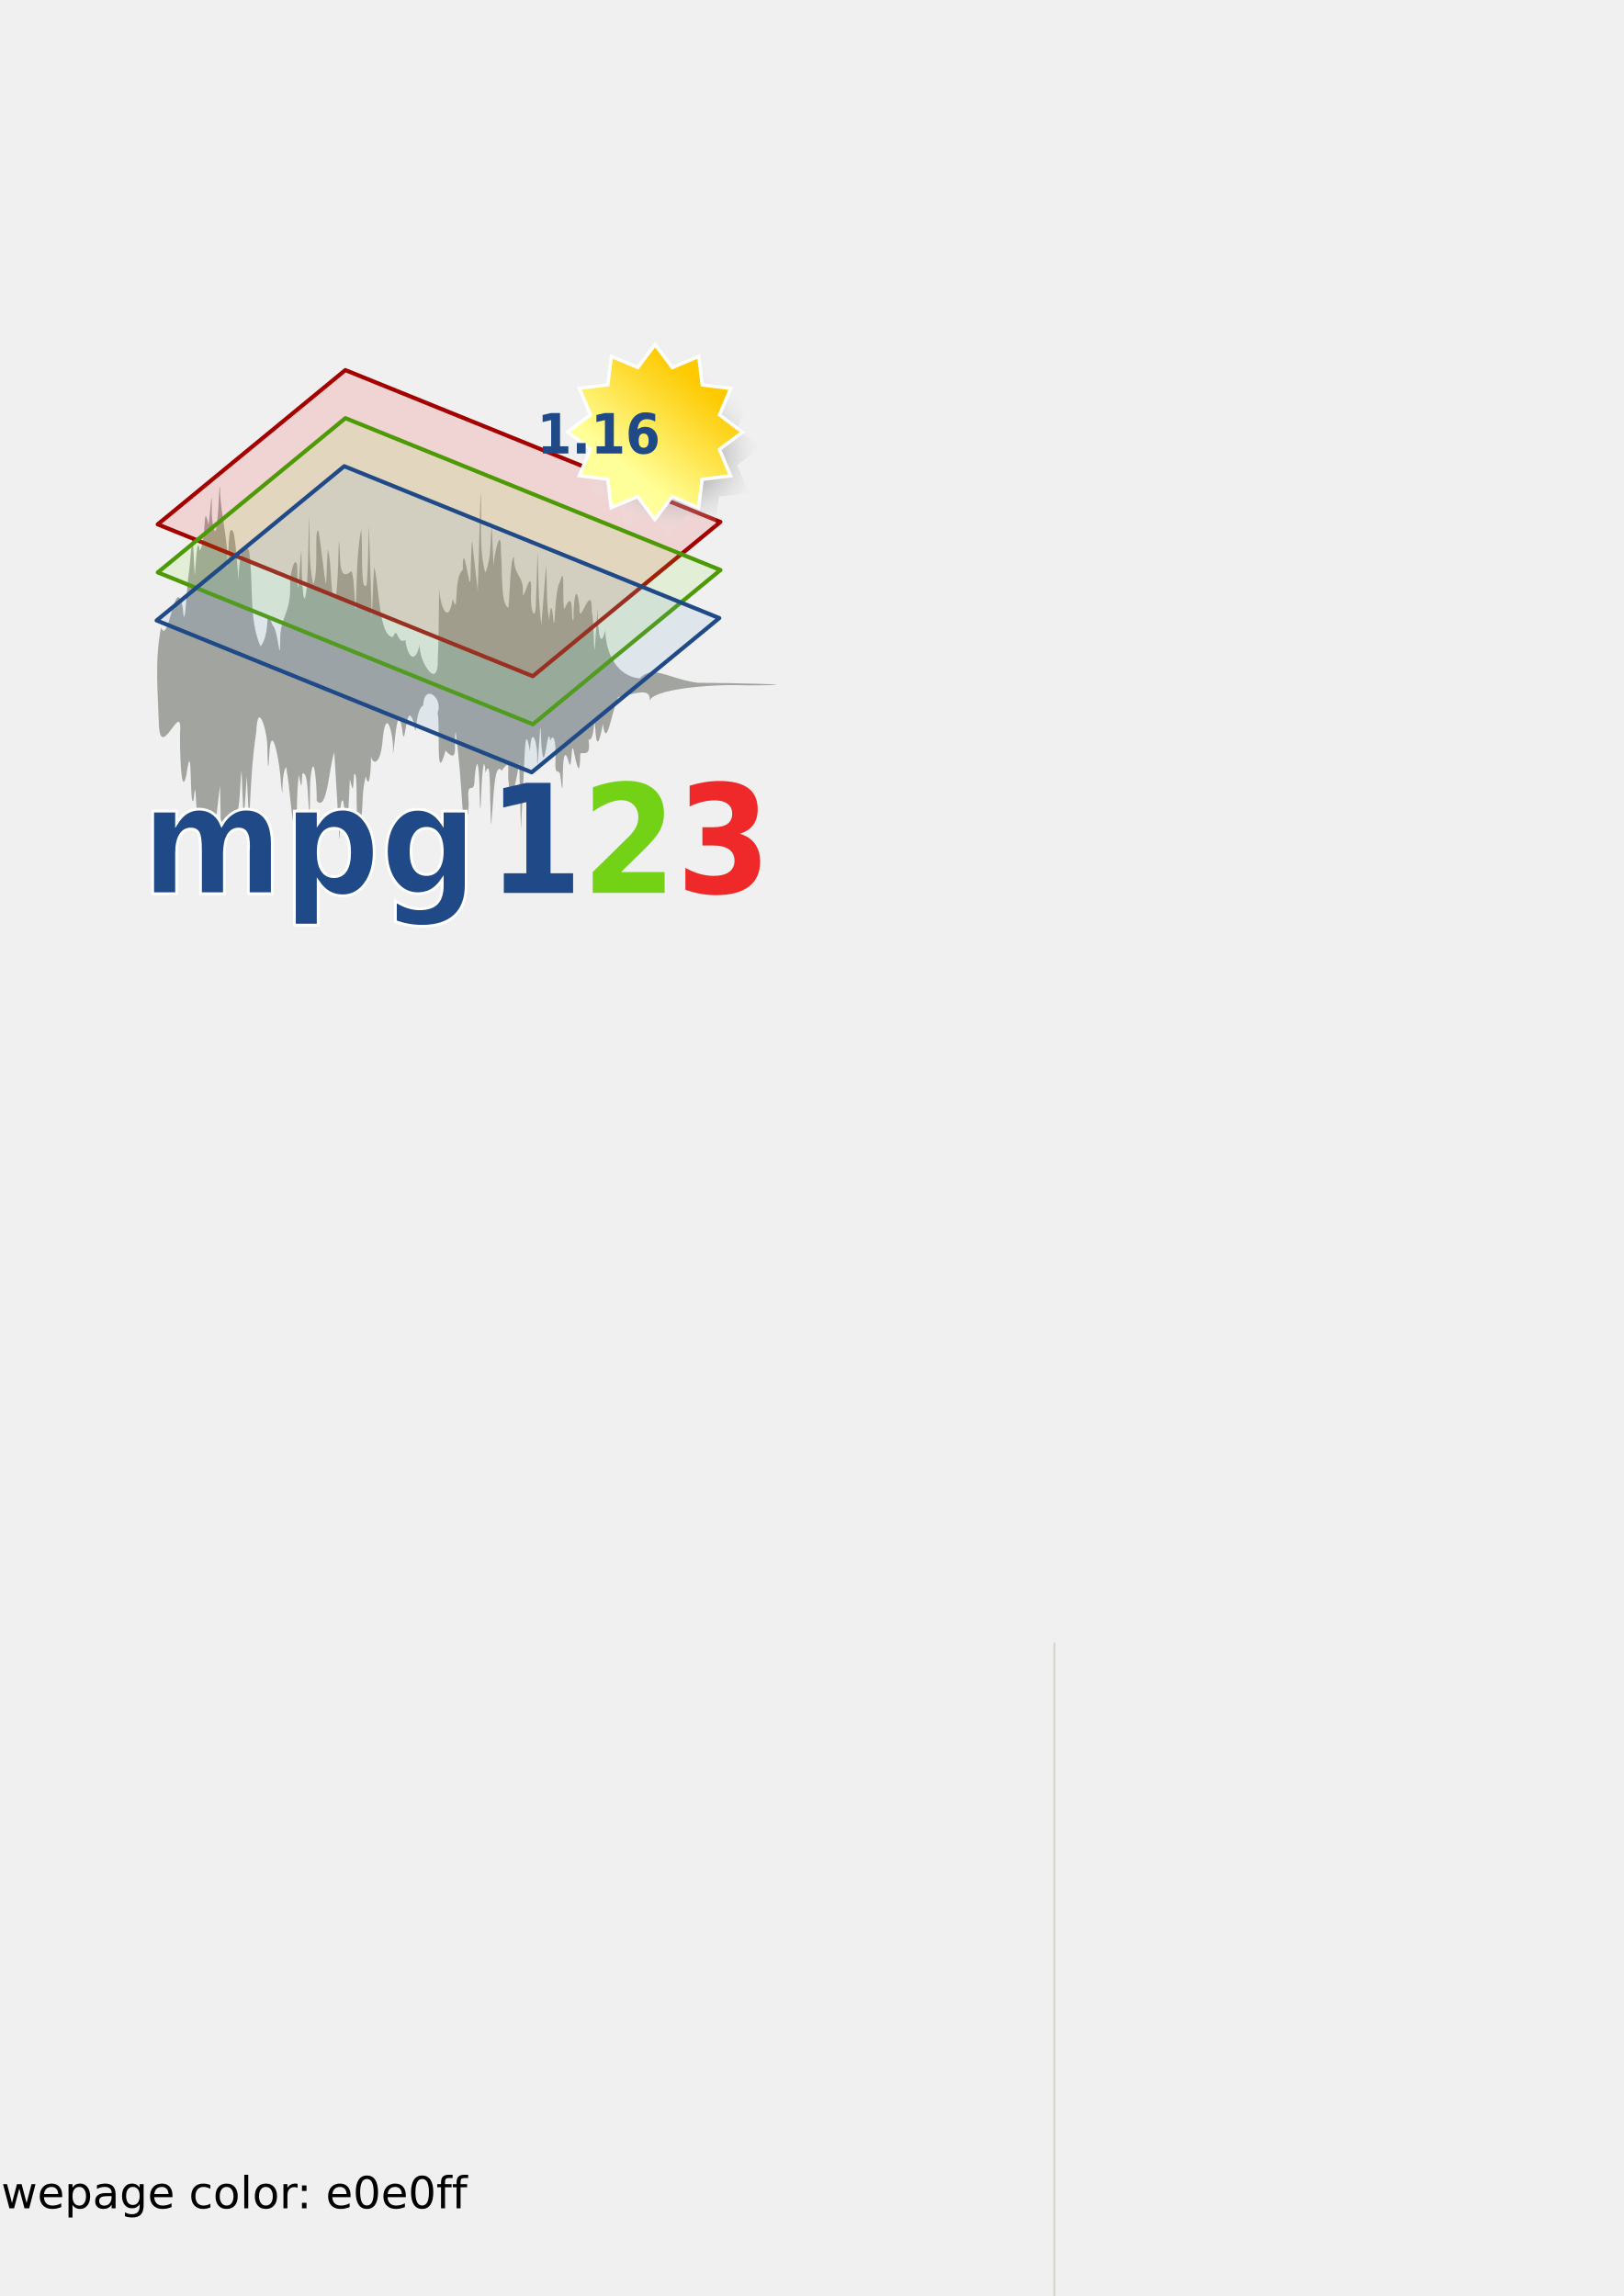
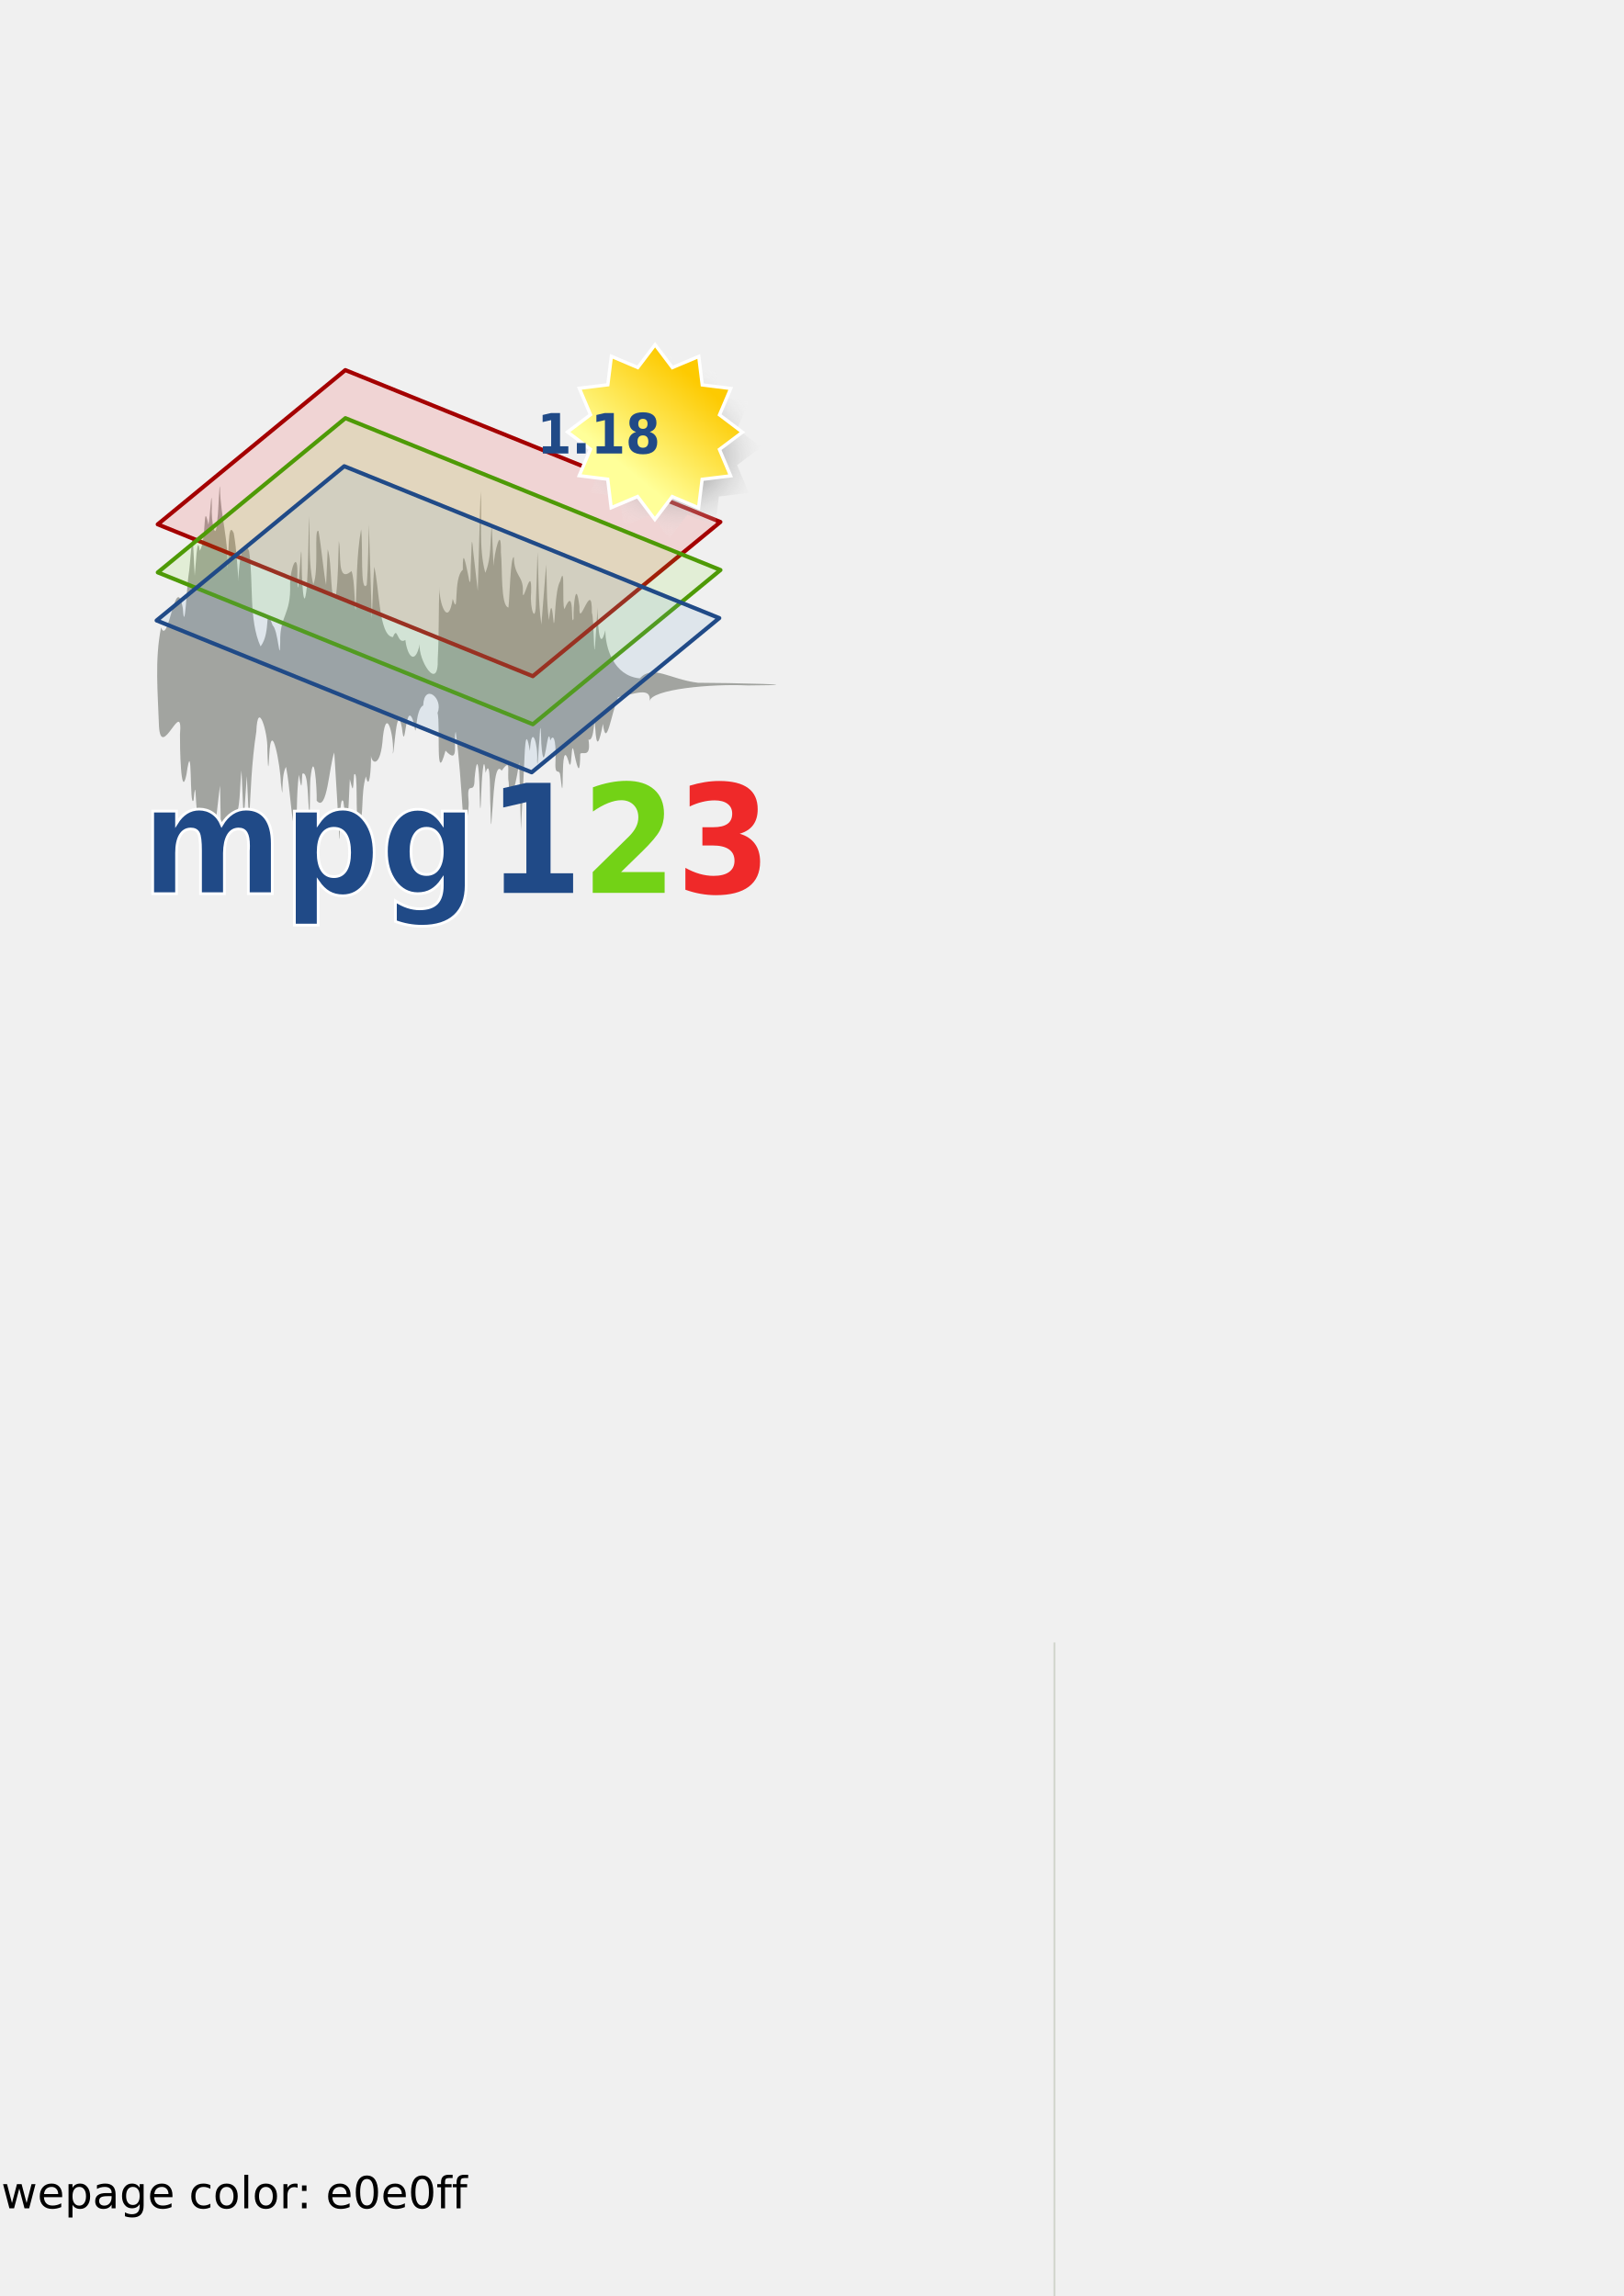
<svg xmlns="http://www.w3.org/2000/svg" xmlns:xlink="http://www.w3.org/1999/xlink" width="210mm" height="297mm" id="svg2" version="1.1">
  <defs id="defs4">
    <linearGradient id="linearGradient17923">
      <stop style="stop-color:#ef2929;stop-opacity:1;" offset="0" id="stop17925" />
      <stop style="stop-color:#ef2929;stop-opacity:0;" offset="1" id="stop17927" />
    </linearGradient>
    <linearGradient id="linearGradient17915">
      <stop style="stop-color:#73d216;stop-opacity:1;" offset="0" id="stop17917" />
      <stop style="stop-color:#73d216;stop-opacity:0;" offset="1" id="stop17919" />
    </linearGradient>
    <linearGradient id="linearGradient16986">
      <stop style="stop-color:#204a87;stop-opacity:1;" offset="0" id="stop16988" />
      <stop style="stop-color:#204a87;stop-opacity:0;" offset="1" id="stop16990" />
    </linearGradient>
    <linearGradient id="linearGradient16057">
      <stop style="stop-color:white;stop-opacity:1;" offset="0" id="stop16059" />
      <stop style="stop-color:white;stop-opacity:0;" offset="1" id="stop16061" />
    </linearGradient>
    <linearGradient id="linearGradient16047">
      <stop style="stop-color:#204a87;stop-opacity:1;" offset="0" id="stop16049" />
      <stop style="stop-color:#204a87;stop-opacity:0;" offset="1" id="stop16051" />
    </linearGradient>
    <linearGradient id="linearGradient7591">
      <stop style="stop-color:white;stop-opacity:1;" offset="0" id="stop7593" />
      <stop style="stop-color:white;stop-opacity:0;" offset="1" id="stop7595" />
    </linearGradient>
    <linearGradient y2="-82.527" x2="202.94" y1="-73.02" x1="202.94" gradientUnits="userSpaceOnUse" id="linearGradient8687" xlink:href="#linearGradient5749" />
    <linearGradient gradientUnits="userSpaceOnUse" y2="83.226" x2="52.856" y1="73.326" x1="52.752" id="linearGradient8660" xlink:href="#linearGradient8654" />
    <linearGradient gradientUnits="userSpaceOnUse" y2="82.888" x2="63.935" y1="73.258" x1="63.935" id="linearGradient8650" xlink:href="#linearGradient8644" />
    <linearGradient gradientUnits="userSpaceOnUse" y2="-82.527" x2="202.94" y1="-73.02" x1="202.94" id="linearGradient5755" xlink:href="#linearGradient5749" />
    <radialGradient r="528.077" fy="-136.395" fx="1043.8" cy="-136.395" cx="1043.8" gradientTransform="matrix(0.261637,4.684521e-3,-3.242234e-3,0.181082,-41.11917,266.0825)" gradientUnits="userSpaceOnUse" id="radialGradient5340" xlink:href="#brown_bg" />
    <linearGradient id="linearGradient10438">
      <stop id="stop10440" offset="0" style="stop-color:#c6b790;stop-opacity:1;" />
      <stop id="stop10442" offset="1" style="stop-color:#fbf5d3;stop-opacity:1;" />
    </linearGradient>
    <linearGradient id="brown_bg">
      <stop style="stop-color:#fbf5d3;stop-opacity:1;" offset="0" id="stop10408" />
      <stop id="stop12647" offset="0.363" style="stop-color:#fbf5d3;stop-opacity:1;" />
      <stop id="stop12645" offset="0.635" style="stop-color:#e0d6b1;stop-opacity:1;" />
      <stop style="stop-color:#c6b790;stop-opacity:1" offset="1" id="stop10406" />
    </linearGradient>
    <linearGradient xlink:href="#linearGradient10404" id="linearGradient11178" x1="0" y1="373.262" x2="1054.915" y2="373.262" gradientUnits="userSpaceOnUse" gradientTransform="matrix(0.141079,0,0,0.141079,82.61914,244.3932)" />
    <marker orient="auto" markerHeight="3" markerWidth="4" markerUnits="strokeWidth" refY="5" refX="10" viewBox="0 0 10 10" id="ArrowStart">
      <path id="path16225" d="M 10,0 L 0,5 L 10,10 L 10,0 z " />
    </marker>
    <marker orient="auto" markerHeight="3" markerWidth="4" markerUnits="strokeWidth" refY="5" refX="0" viewBox="0 0 10 10" id="ArrowEnd">
      <path id="path16222" d="M 0,0 L 10,5 L 0,10 L 0,0 z " />
    </marker>
    <marker orient="auto" markerHeight="3" markerWidth="4" markerUnits="strokeWidth" refY="5" refX="10" viewBox="0 0 10 10" id="marker16332">
      <path id="path16290" d="M 10,0 L 0,5 L 10,10 L 10,0 z " />
    </marker>
    <marker orient="auto" markerHeight="3" markerWidth="4" markerUnits="strokeWidth" refY="5" refX="0" viewBox="0 0 10 10" id="marker16329">
      <path id="path16287" d="M 0,0 L 10,5 L 0,10 L 0,0 z " />
    </marker>
    <marker orient="auto" markerHeight="3" markerWidth="4" markerUnits="strokeWidth" refY="5" refX="10" viewBox="0 0 10 10" id="marker16396">
      <path id="path16360" d="M 10,0 L 0,5 L 10,10 L 10,0 z " />
    </marker>
    <marker orient="auto" markerHeight="3" markerWidth="4" markerUnits="strokeWidth" refY="5" refX="0" viewBox="0 0 10 10" id="marker16393">
      <path id="path16357" d="M 0,0 L 10,5 L 0,10 L 0,0 z " />
    </marker>
    <linearGradient y2="35.893" x2="219.861" y1="22.928" x1="235.369" gradientUnits="userSpaceOnUse" id="linearGradient4011" xlink:href="#linearGradient2234" />
    <radialGradient r="15.392" fy="31.01" fx="226.621" cy="31.01" cx="226.621" gradientTransform="matrix(0.888444,0.774994,-0.657354,0.753582,45.66543,-167.989)" gradientUnits="userSpaceOnUse" id="radialGradient4009" xlink:href="#linearGradient7518" />
    <linearGradient gradientTransform="matrix(1.342802,0,0,1.342802,195.7942,179.6418)" y2="-207.718" x2="299.182" y1="-193.717" x1="299.182" gradientUnits="userSpaceOnUse" id="linearGradient3999" xlink:href="#linearGradient5754" />
    <linearGradient y2="35.893" x2="219.861" y1="22.928" x1="235.369" gradientUnits="userSpaceOnUse" id="linearGradient9334" xlink:href="#linearGradient2234" />
    <linearGradient y2="35.893" x2="219.861" y1="22.928" x1="235.369" gradientUnits="userSpaceOnUse" id="linearGradient9330" xlink:href="#linearGradient2234" />
    <radialGradient r="15.392" fy="31.01" fx="226.621" cy="31.01" cx="226.621" gradientTransform="matrix(0.888444,0.774994,-0.657354,0.753582,45.66543,-167.989)" gradientUnits="userSpaceOnUse" id="radialGradient9328" xlink:href="#linearGradient7518" />
    <linearGradient y2="35.893" x2="219.861" y1="22.928" x1="235.369" gradientUnits="userSpaceOnUse" id="linearGradient9321" xlink:href="#linearGradient2234" />
    <radialGradient r="15.392" fy="31.01" fx="226.621" cy="31.01" cx="226.621" gradientTransform="matrix(0.888444,0.774994,-0.657354,0.753582,45.66543,-167.989)" gradientUnits="userSpaceOnUse" id="radialGradient9319" xlink:href="#linearGradient7518" />
    <linearGradient y2="35.893" x2="219.861" y1="22.928" x1="235.369" gradientUnits="userSpaceOnUse" id="linearGradient9305" xlink:href="#linearGradient2234" />
    <radialGradient r="15.392" fy="31.01" fx="226.621" cy="31.01" cx="226.621" gradientTransform="matrix(0.888444,0.774994,-0.657354,0.753582,45.66543,-167.989)" gradientUnits="userSpaceOnUse" id="radialGradient9303" xlink:href="#linearGradient7518" />
    <radialGradient gradientTransform="matrix(0.888444,0.774994,-0.657354,0.753582,45.66543,-167.989)" gradientUnits="userSpaceOnUse" r="15.392" fy="31.01" fx="226.621" cy="31.01" cx="226.621" id="radialGradient8413" xlink:href="#linearGradient7518" />
    <linearGradient y2="35.893" x2="219.861" y1="22.928" x1="235.369" gradientUnits="userSpaceOnUse" id="linearGradient6643" xlink:href="#linearGradient2234" />
    <linearGradient id="linearGradient2234">
      <stop id="stop2236" offset="0" style="stop-color:#fdca01;stop-opacity:1;" />
      <stop id="stop2238" offset="1" style="stop-color:#ff9;stop-opacity:1;" />
    </linearGradient>
    <linearGradient id="linearGradient5754">
      <stop id="stop5756" offset="0" style="stop-color:#ff0084;stop-opacity:1;" />
      <stop id="stop5758" offset="1" style="stop-color:#ff0084;stop-opacity:0;" />
    </linearGradient>
    <linearGradient id="linearGradient7518">
      <stop id="stop7520" offset="0" style="stop-color:#363636;stop-opacity:1;" />
      <stop id="stop7522" offset="1" style="stop-color:#ffffff;stop-opacity:0" />
    </linearGradient>
    <linearGradient id="linearGradient5749">
      <stop id="stop5751" offset="0" style="stop-color:black;stop-opacity:1;" />
      <stop id="stop5753" offset="1" style="stop-color:black;stop-opacity:0;" />
    </linearGradient>
    <linearGradient id="linearGradient8618">
      <stop id="stop8620" offset="0" style="stop-color:white;stop-opacity:1;" />
      <stop id="stop8622" offset="1" style="stop-color:white;stop-opacity:0;" />
    </linearGradient>
    <linearGradient id="linearGradient8644">
      <stop id="stop8646" offset="0" style="stop-color:#f98600;stop-opacity:1;" />
      <stop id="stop8648" offset="1" style="stop-color:#f98600;stop-opacity:0;" />
    </linearGradient>
    <linearGradient id="linearGradient8654">
      <stop id="stop8656" offset="0" style="stop-color:#d30000;stop-opacity:1;" />
      <stop id="stop8658" offset="1" style="stop-color:#d30000;stop-opacity:0;" />
    </linearGradient>
    <linearGradient xlink:href="#linearGradient5749" id="linearGradient13141" gradientUnits="userSpaceOnUse" x1="202.94" y1="-73.02" x2="202.94" y2="-82.527" />
    <linearGradient xlink:href="#linearGradient5749" id="linearGradient13155" gradientUnits="userSpaceOnUse" x1="202.94" y1="-73.02" x2="202.94" y2="-82.527" gradientTransform="translate(983.2323,-535.3957)" />
    <linearGradient xlink:href="#linearGradient16047" id="linearGradient16053" x1="355.859" y1="-318.609" x2="355.859" y2="-337.455" gradientUnits="userSpaceOnUse" />
    <linearGradient xlink:href="#linearGradient16057" id="linearGradient16063" x1="325.139" y1="-319.822" x2="325.137" y2="-337.448" gradientUnits="userSpaceOnUse" />
    <radialGradient xlink:href="#linearGradient7518" id="radialGradient17959" gradientUnits="userSpaceOnUse" gradientTransform="matrix(0.888444,0.774994,-0.657354,0.753582,45.66543,-167.989)" cx="226.621" cy="31.01" fx="226.621" fy="31.01" r="15.392" />
    <linearGradient xlink:href="#linearGradient2234" id="linearGradient17961" gradientUnits="userSpaceOnUse" x1="235.369" y1="22.928" x2="219.861" y2="35.893" />
    <linearGradient xlink:href="#linearGradient16047" id="linearGradient17963" gradientUnits="userSpaceOnUse" x1="355.859" y1="-318.609" x2="355.859" y2="-337.455" />
    <linearGradient xlink:href="#linearGradient16057" id="linearGradient17965" gradientUnits="userSpaceOnUse" x1="325.139" y1="-319.822" x2="325.137" y2="-337.448" />
    <linearGradient xlink:href="#linearGradient17923" id="linearGradient18009" gradientUnits="userSpaceOnUse" x1="548.136" y1="-321.862" x2="548.136" y2="-337.024" gradientTransform="translate(-197.5699,-116.9291)" />
    <linearGradient xlink:href="#linearGradient16986" id="linearGradient18013" gradientUnits="userSpaceOnUse" x1="460.639" y1="-321.552" x2="460.639" y2="-337.71" gradientTransform="translate(-197.5699,-116.9291)" />
    <linearGradient xlink:href="#linearGradient17915" id="linearGradient18017" gradientUnits="userSpaceOnUse" x1="505.694" y1="-320.247" x2="505.694" y2="-337.239" gradientTransform="translate(-197.5699,-116.9291)" />
    <linearGradient xlink:href="#linearGradient16047" id="linearGradient18021" gradientUnits="userSpaceOnUse" x1="355.859" y1="-318.609" x2="355.859" y2="-337.455" gradientTransform="translate(-197.5699,-116.9291)" />
    <linearGradient xlink:href="#linearGradient16057" id="linearGradient18023" gradientUnits="userSpaceOnUse" x1="325.139" y1="-319.822" x2="325.137" y2="-337.448" gradientTransform="translate(-197.5699,-116.9291)" />
  </defs>
  <g id="layer1" style="opacity:1">
    <path style="fill:black;stroke:none" d="M 1478.102,587.643 L 1478.102,587.643 L 1478.102,587.643 L 1478.102,587.643" id="path16229" />
    <path style="fill:black;stroke:none" d="M 1478.103,821.499 L 1478.103,821.499 L 1478.103,821.499 L 1478.103,821.499" id="path16294" />
    <path style="fill:black;stroke:none" d="M 1478.103,1044.006 L 1478.103,1044.006 L 1478.103,1044.006 L 1478.103,1044.006" id="path16364" />
    <g id="g19231">
      <path style="color:black;fill:#888a85;fill-opacity:0.739;fill-rule:nonzero;stroke:none;stroke-width:1;stroke-linecap:butt;stroke-linejoin:miter;marker:none;marker-start:none;marker-mid:none;marker-end:none;stroke-miterlimit:4;stroke-dasharray:none;stroke-dashoffset:0;stroke-opacity:1;visibility:visible;display:inline;overflow:visible" d="M 107.952,404.028 C 107.824,397.385 107.695,390.742 107.566,384.098 C 106.302,392.688 106.038,401.34 103.534,409.864 C 101.678,402.372 102.946,394.215 100.112,405.793 C 97.23,415.746 100.891,397.157 96.397,397.343 C 95.488,392.132 95.768,378.864 94.633,391.192 C 92.454,396.317 94.234,357.06 91.142,378.693 C 88.351,392.05 87.907,364.137 87.973,359.236 C 89.601,339.911 78.793,372.41 77.714,355.124 C 77.187,339.017 75.541,322.766 78.733,306.742 C 82.322,316.62 85.84,278.134 89.392,297.459 C 90.286,311.589 91.371,285.582 92.237,280.684 C 92.819,278.141 93.929,258.836 94.329,264.488 C 94.613,270.128 94.898,275.768 95.183,281.407 C 95.615,278 96.329,259.703 97.624,269.247 C 101.072,264.226 99.112,243.48 101.89,256.55 C 102.732,253.155 103.486,235.416 103.55,247.57 C 103.074,254.257 105.465,267.563 106.316,253.222 C 106.824,250.179 107.258,233.431 107.549,238.816 C 107.76,252.047 111.911,264.647 111.151,278.029 C 112.01,273.368 111.081,253.32 114.266,260.682 C 115.693,268.923 116.019,277.199 116.712,285.461 C 116.023,280.072 118.432,260.387 121.767,269.467 C 124,284.549 121.501,302.972 127.354,316.006 C 132.846,309.332 128.867,293.29 133.277,305.729 C 136.049,308.026 136.731,326.009 136.975,313.894 C 136.667,300.76 142.298,300.854 141.808,285.615 C 141.857,277.499 145.827,267.859 145.338,281.838 C 145.571,292.208 146.009,285.671 146.449,279.041 C 146.83,274.702 147.362,263.623 147.416,273.919 C 147.424,280.083 148.285,303.323 150.008,286.706 C 150.718,275.26 150.752,263.807 151.078,252.357 C 151.704,263.5 150.587,274.733 153.144,285.799 C 156.103,278.771 153.282,257.827 155.698,259.627 C 157.073,267.218 158.352,281.272 159.399,285.921 C 159.662,280.138 159.925,274.354 160.188,268.571 C 162.424,274.578 161.255,296.243 164.238,291.109 C 165.368,282.257 165.259,273.382 165.634,264.517 C 166.93,270.69 164.569,285.475 171.821,279.196 C 173.525,283.094 173.314,299.356 173.882,297.866 C 174.443,284.848 174.212,271.769 176.509,258.815 C 177.529,266.021 175.919,290.56 179.262,285.984 C 180.044,276.131 179.995,266.268 180.318,256.41 C 180.796,271.724 181.275,287.037 181.753,302.351 C 182.137,293.919 182.314,285.485 182.911,277.056 C 185.448,286.745 185.114,311.137 192.087,311.471 C 194.457,305.332 194.017,315.567 198.149,312.889 C 199.127,320.834 202.915,325.592 205.202,314.845 C 204.088,322.293 214.459,339.176 213.99,322.021 C 214.654,310.175 214.296,298.322 214.84,286.475 C 214.394,294.511 219.027,307.574 221.311,292.754 C 224.522,302.882 221.336,282.481 226.232,278.571 C 226.155,267.732 227.416,274.393 228.828,281.024 C 230.411,290.681 229.88,277.921 230.244,274.651 C 230.492,270.418 230.446,258.598 231.27,269.181 C 232.027,275.734 232.784,282.286 233.542,288.839 C 234.002,272.625 234.462,256.41 234.922,240.196 C 235.774,253.408 233.84,267.656 237.232,280.056 C 240.319,272.527 239.471,264.741 240.369,257.086 C 240.662,263.617 240.954,270.147 241.247,276.678 C 241.524,270.444 245.11,255.582 244.861,270.048 C 245.676,277.676 244.637,296.33 248.543,297.014 C 249.183,291.182 249.514,272.037 251.201,272.374 C 251.342,281.918 255.779,281.247 255.612,288.809 C 255.182,298.094 260.126,273.513 259.618,289.909 C 258.899,297.412 261.917,306.474 261.983,293.632 C 262.345,285.73 262.478,277.825 262.727,269.922 C 263.382,281.743 262.976,293.602 264.639,305.391 C 265.427,295.595 266.195,285.799 266.968,276.003 C 267.46,285.05 267.035,294.135 268.339,303.153 C 269.447,293.194 269.911,297.276 270.66,304.558 C 271.438,305.934 271.119,288.504 273.873,284.036 C 276.443,274.354 274.55,295.442 275.92,297.798 C 281.156,285.113 278.78,307.197 280.367,302.573 C 280.182,295.948 281.566,282.381 283.248,296.608 C 282.779,308.896 289.51,281.796 289.317,299.595 C 290.439,301.959 290.241,325.575 290.906,314.787 C 291.314,308.84 291.722,302.893 292.13,296.946 C 292.015,301.716 292.726,320.899 295.92,308.051 C 295.834,316.701 300.002,330.427 312.72,331.657 C 319.266,324.699 327.167,332.061 341.121,333.805 C 355.275,333.79 402.753,334.874 365.544,335.109 C 347.712,334.243 318.215,336.961 317.552,342.887 C 318.515,335.408 309.802,339.451 302.104,340.86 C 298.869,348.605 296.365,367.022 294.728,353.901 C 292.948,363.113 291.586,366.724 290.959,355.879 C 290.206,347.766 290.786,362.935 287.663,361.55 C 289.131,371.276 284.343,366.987 283.634,368.632 C 283.535,378.253 282.612,377.577 280.753,368.611 C 278.938,358.344 279.832,380.216 277.842,372.005 C 273.485,358.007 276.23,400.725 273.888,379.185 C 273.377,374.825 271.001,380.737 271.561,371.249 C 271.846,360.755 270.363,358.755 268.979,362.055 C 267.631,351.963 266.071,383.521 264.595,363.493 C 264.403,356.468 264.173,351.563 263.68,361.498 C 263.314,364.24 262.793,377.85 262.55,371.967 C 263.118,364.17 259.834,352.87 259.029,367.208 C 256.612,352.535 256.54,369.357 256.117,376.017 C 255.584,385.916 255.131,395.817 254.643,405.717 C 254.36,394.683 254.077,383.648 253.794,372.613 C 252.946,378.905 249.374,398.387 248.648,382.408 C 247.702,377.613 250.24,369.881 245.224,376.808 C 241.602,371.489 241.247,391.396 240.525,397.765 C 239.996,408.233 239.895,400.637 239.757,394.562 C 239.345,389.882 240.084,368.903 237.341,377.841 C 236.372,365.612 235.367,383.177 235.216,388.647 C 234.913,397.119 234.673,397.756 234.507,388.914 C 234.436,381.28 233.606,363.825 231.982,380.72 C 231.998,389.658 228.133,380.575 229.008,390.854 C 229.618,397.115 226.899,408.895 226.172,396.409 C 225.329,383.517 224.473,370.622 222.751,357.75 C 221.301,361.786 224.94,374.724 217.78,366.994 C 212.665,385.729 215.392,354.435 213.889,348.482 C 216.872,341.389 207.341,333.615 206.872,344.907 C 202.632,346.866 203.741,364.065 202.448,353.984 C 198.124,338.831 198.176,371.294 196.469,355.811 C 193.829,341.807 192.699,369.468 192.021,368.344 C 192.866,361.8 189.055,343.946 187.179,360.29 C 186.099,375.862 181.673,373.336 181.358,369.482 C 181.435,376.47 180.528,387.183 178.857,379.58 C 176.247,388.127 178.103,398.426 175.307,405.874 C 173.496,398.648 175.247,375.831 173.09,378.693 C 172.472,388.381 172.456,386.211 171.001,380.955 C 170.451,389.059 170.39,412.146 167.85,391.865 C 165.512,387.023 166.48,414.66 165.87,409.556 C 165.067,395.665 164.327,381.773 163.394,367.884 C 160.89,374.381 159.925,397.74 154.798,391.436 C 154.992,385.49 153.507,364.754 151.758,380.487 C 151.383,384.258 151.643,399.061 151.216,397.18 C 150.309,392.184 150.87,376.4 147.766,378.306 C 147.369,385.856 147.44,386.011 146.081,378.779 C 144.822,389.09 145.243,399.441 144.811,409.771 C 141.98,398.193 142.026,386.482 139.829,374.912 C 136.969,379.298 138.88,395.592 137.277,382.6 C 137.161,375.157 132.651,349.506 131.581,369.542 C 131.054,380.044 130.882,372.048 130.67,366.188 C 131.039,358.578 125.982,341.025 125.285,357.75 C 122.979,372.585 122.486,387.469 121.753,402.339 C 121.387,394.683 121.022,387.026 120.657,379.369 C 120.145,386.575 119.633,393.782 119.122,400.988 C 118.765,392.881 118.408,384.774 118.051,376.667 C 117.122,383.211 117.581,399.182 114.572,397.61 C 110.797,401.258 109.52,414.418 108.542,422.365 C 108.044,423.991 108.259,412.436 108.045,408.806 C 108.014,407.213 107.983,405.621 107.952,404.028 z " id="path9460" />
      <path style="color:black;fill:#ef2929;fill-opacity:0.139;fill-rule:nonzero;stroke:#a40000;stroke-width:2;stroke-linecap:butt;stroke-linejoin:round;marker:none;marker-start:none;marker-mid:none;marker-end:none;stroke-miterlimit:4;stroke-dasharray:none;stroke-dashoffset:0;stroke-opacity:1;visibility:visible;display:inline;overflow:visible" d="M 77.105,256.353 L 168.804,180.939 L 352.138,255.182 L 260.438,330.595 L 77.105,256.353 z " id="path4840" />
      <path id="path4842" d="M 77.135,279.851 L 168.834,204.437 L 352.168,278.68 L 260.469,354.093 L 77.135,279.851 z " style="color:black;fill:#8ae234;fill-opacity:0.139;fill-rule:nonzero;stroke:#4e9a06;stroke-width:2;stroke-linecap:butt;stroke-linejoin:round;marker:none;marker-start:none;marker-mid:none;marker-end:none;stroke-miterlimit:4;stroke-dasharray:none;stroke-dashoffset:0;stroke-opacity:1;visibility:visible;display:inline;overflow:visible" />
      <path style="color:black;fill:#729fcf;fill-opacity:0.139;fill-rule:nonzero;stroke:#204a87;stroke-width:2;stroke-linecap:butt;stroke-linejoin:round;marker:none;marker-start:none;marker-mid:none;marker-end:none;stroke-miterlimit:4;stroke-dasharray:none;stroke-dashoffset:0;stroke-opacity:1;visibility:visible;display:inline;overflow:visible" d="M 76.566,303.349 L 168.266,227.935 L 351.599,302.177 L 259.9,377.591 L 76.566,303.349 z " id="path4844" />
      <g transform="matrix(1.333844,0,0,1.333844,-56.588,-65.634)" id="g7599">
        <text xml:space="preserve" style="font-size:55.35px;font-style:normal;font-variant:normal;font-weight:bold;font-stretch:normal;text-align:start;line-height:125%;writing-mode:lr-tb;text-anchor:start;fill:#204a87;fill-opacity:1;stroke:white;stroke-width:1px;stroke-linecap:butt;stroke-linejoin:miter;stroke-opacity:1;font-family:DejaVu Sans Condensed" x="94.238" y="376.77" id="text3907">
          <tspan id="tspan3909" x="94.238" y="376.77" style="stroke:white;stroke-opacity:1">mpg</tspan>
        </text>
        <text id="text4808" y="376.482" x="255.688" style="font-size:55.35px;font-style:normal;font-variant:normal;font-weight:bold;font-stretch:normal;text-align:start;line-height:125%;writing-mode:lr-tb;text-anchor:start;fill:#73d216;fill-opacity:1;stroke:none;stroke-width:1px;stroke-linecap:butt;stroke-linejoin:miter;stroke-opacity:1;font-family:DejaVu Sans Condensed" xml:space="preserve">
          <tspan y="376.482" x="255.688" id="tspan4810">2</tspan>
        </text>
        <text xml:space="preserve" style="font-size:55.35px;font-style:normal;font-variant:normal;font-weight:bold;font-stretch:normal;text-align:start;line-height:125%;writing-mode:lr-tb;text-anchor:start;fill:#204a87;fill-opacity:1;stroke:none;stroke-width:1px;stroke-linecap:butt;stroke-linejoin:miter;stroke-opacity:1;font-family:DejaVu Sans Condensed" x="221.219" y="376.492" id="text4812">
          <tspan id="tspan4814" x="221.219" y="376.492">1</tspan>
        </text>
        <text id="text4816" y="376.536" x="290.274" style="font-size:55.35px;font-style:normal;font-variant:normal;font-weight:bold;font-stretch:normal;text-align:start;line-height:125%;writing-mode:lr-tb;text-anchor:start;fill:#ef2929;fill-opacity:1;stroke:none;stroke-width:1px;stroke-linecap:butt;stroke-linejoin:miter;stroke-opacity:1;font-family:DejaVu Sans Condensed" xml:space="preserve">
          <tspan y="376.536" x="290.274" id="tspan4818">3</tspan>
        </text>
      </g>
      <g transform="matrix(0.679084,0,0,0.679084,-136.5631,105.7192)" id="g13191">
        <path style="color:black;fill:url(#radialGradient17959);fill-opacity:1;fill-rule:nonzero;stroke:none;stroke-width:0.6;stroke-linecap:butt;stroke-linejoin:miter;marker:none;marker-start:none;marker-mid:none;marker-end:none;stroke-miterlimit:4;stroke-dasharray:none;stroke-dashoffset:0;stroke-opacity:1;visibility:visible;display:inline;overflow:visible" id="path1357" d="m 238.465,41.279 -5.133,-0.347 -1.588,4.894 -4.272,-2.867 -3.822,3.444 -2.266,-4.619 -5.032,1.071 0.347,-5.133 -4.894,-1.588 2.867,-4.272 -3.444,-3.822 4.619,-2.266 -1.071,-5.032 5.133,0.347 1.588,-4.894 4.272,2.867 3.822,-3.444 2.266,4.619 5.032,-1.071 -0.347,5.133 4.894,1.588 -2.867,4.272 3.444,3.822 -4.619,2.266 z" transform="matrix(4.1399,-0.793595,0.793595,4.1399,-279.863,217.5255)" />
        <path transform="matrix(3.94176,-0.7556147,0.7556147,3.94176,-244.148,204.3852)" d="m 238.465,41.279 -5.133,-0.347 -1.588,4.894 -4.272,-2.867 -3.822,3.444 -2.266,-4.619 -5.032,1.071 0.347,-5.133 -4.894,-1.588 2.867,-4.272 -3.444,-3.822 4.619,-2.266 -1.071,-5.032 5.133,0.347 1.588,-4.894 4.272,2.867 3.822,-3.444 2.266,4.619 5.032,-1.071 -0.347,5.133 4.894,1.588 -2.867,4.272 3.444,3.822 -4.619,2.266 z" id="path6641" style="fill:url(#linearGradient17961);fill-opacity:1;fill-rule:nonzero;stroke:#ffffff;stroke-width:0.6;stroke-linecap:butt;stroke-linejoin:miter;marker:none;marker-start:none;marker-mid:none;marker-end:none;stroke-miterlimit:4;stroke-dasharray:none;stroke-dashoffset:0;stroke-opacity:1;visibility:visible;display:inline;overflow:visible" />
        <text xml:space="preserve" style="font-size:28.277px;font-style:normal;font-variant:normal;font-weight:bold;font-stretch:normal;text-align:center;line-height:125%;writing-mode:lr-tb;text-anchor:middle;fill:#204a87;fill-opacity:1;stroke:none;font-family:DejaVu Sans Condensed" x="671.848" y="170.827" id="text8415">
-           <tspan style="font-size:40px;font-style:normal;font-variant:normal;font-weight:bold;font-stretch:normal;text-align:center;line-height:125%;writing-mode:lr-tb;text-anchor:middle;fill:#204a87;stroke:none;font-family:DejaVu Sans Condensed" x="671.848" y="170.827" id="tspan2501">1.16</tspan>
+           <tspan style="font-size:40px;font-style:normal;font-variant:normal;font-weight:bold;font-stretch:normal;text-align:center;line-height:125%;writing-mode:lr-tb;text-anchor:middle;fill:#204a87;stroke:none;font-family:DejaVu Sans Condensed" x="671.848" y="170.827" id="tspan2501">1.18</tspan>
        </text>
+         <flowRoot xml:space="preserve" id="flowRoot3105" style="fill:black;stroke:none;stroke-opacity:1;stroke-width:1px;stroke-linejoin:miter;stroke-linecap:butt;fill-opacity:1;font-family:FreeSans;font-style:normal;font-weight:normal;font-size:48;line-height:125%;letter-spacing:0px;word-spacing:0px;-inkscape-font-specification:FreeSans;font-stretch:normal;font-variant:normal">
+           <flowRegion id="flowRegion3107">
+             <rect id="rect3109" width="500" height="393" x="-53" y="92.362" />
+           </flowRegion>
+           <flowPara id="flowPara3111" />
+         </flowRoot>
      </g>
    </g>
    <path style="fill:#d3d7cf;fill-rule:evenodd;stroke:#d3d7cf;stroke-width:1px;stroke-linecap:butt;stroke-linejoin:miter;stroke-opacity:1" d="M 515.428,803.008 L 515.428,1561.032" id="path17977" />
    <text xml:space="preserve" style="font-size:21.586px;font-style:normal;font-weight:normal;fill:black;fill-opacity:1;stroke:none;stroke-width:1px;stroke-linecap:butt;stroke-linejoin:miter;stroke-opacity:1;font-family:Bitstream Vera Sans" x="0.597" y="1079.645" id="text19209">
      <tspan id="tspan19211" x="0.597" y="1079.645">wepage color: e0e0ff</tspan>
    </text>
  </g>
</svg>
